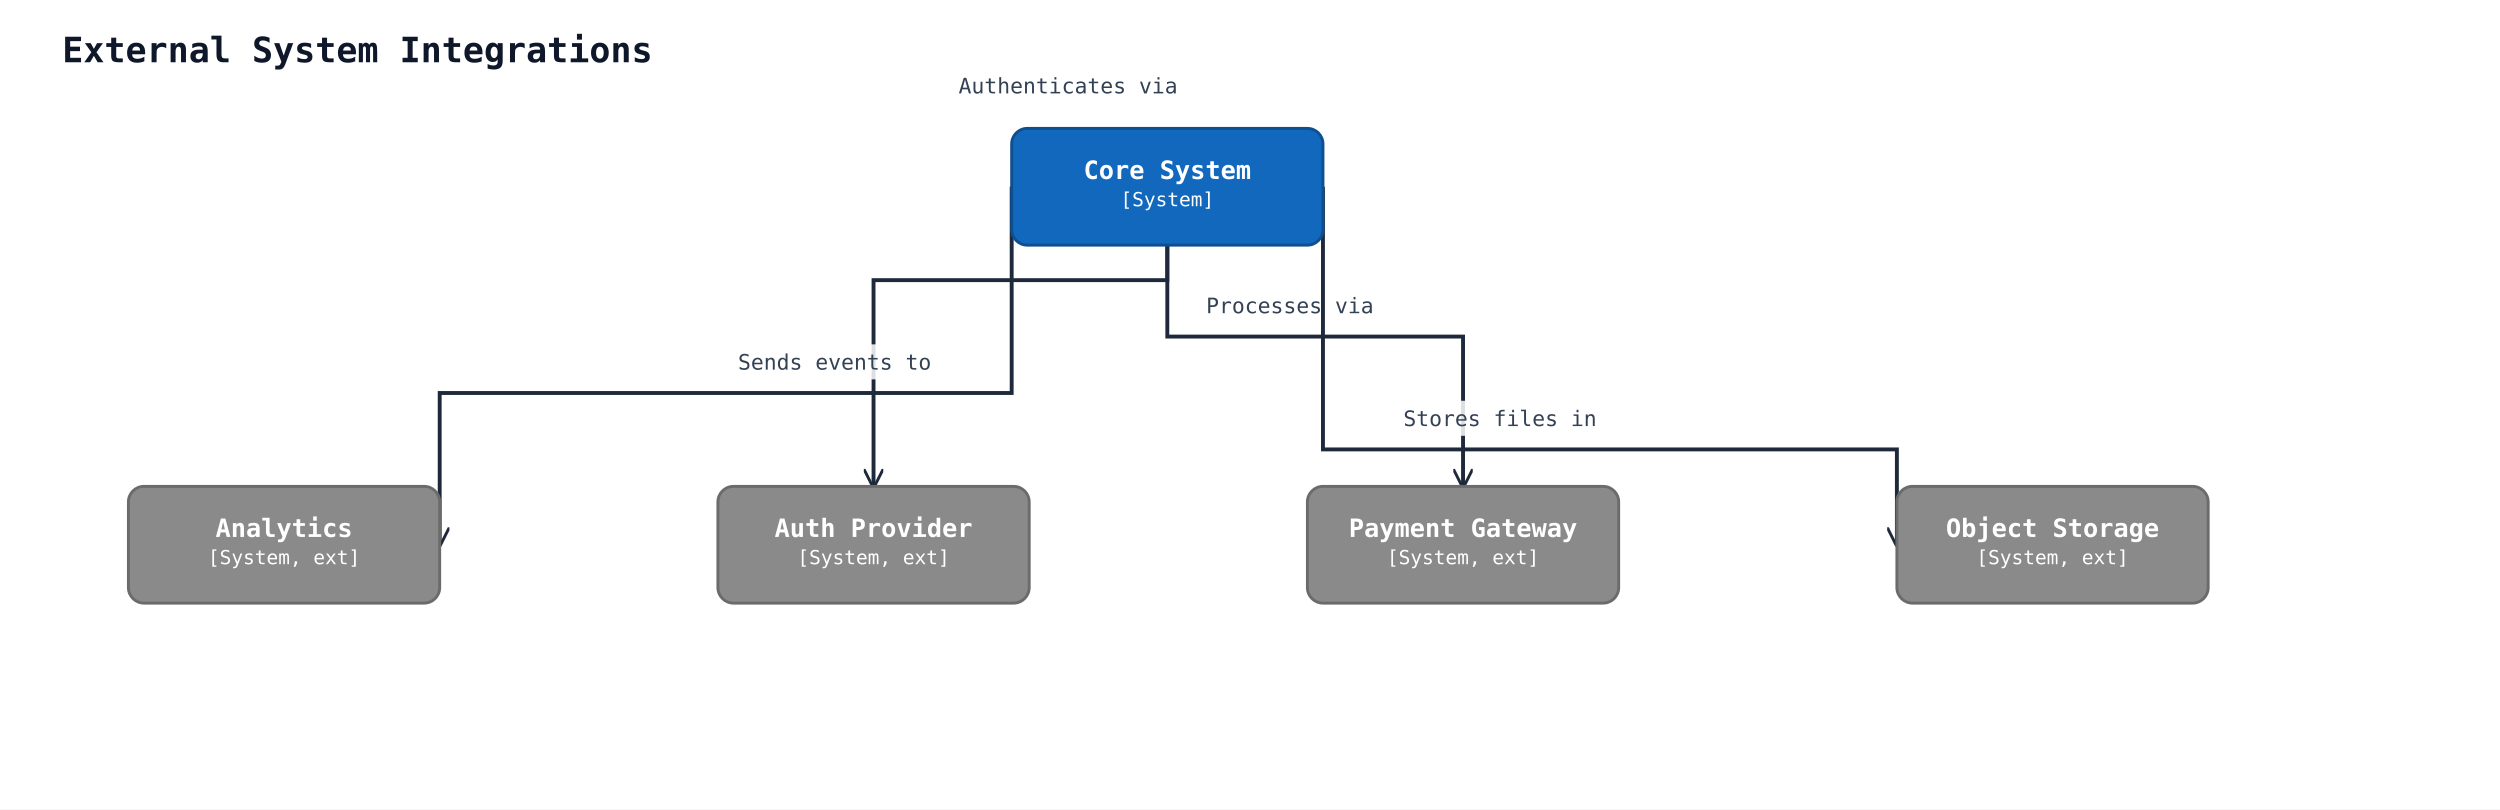
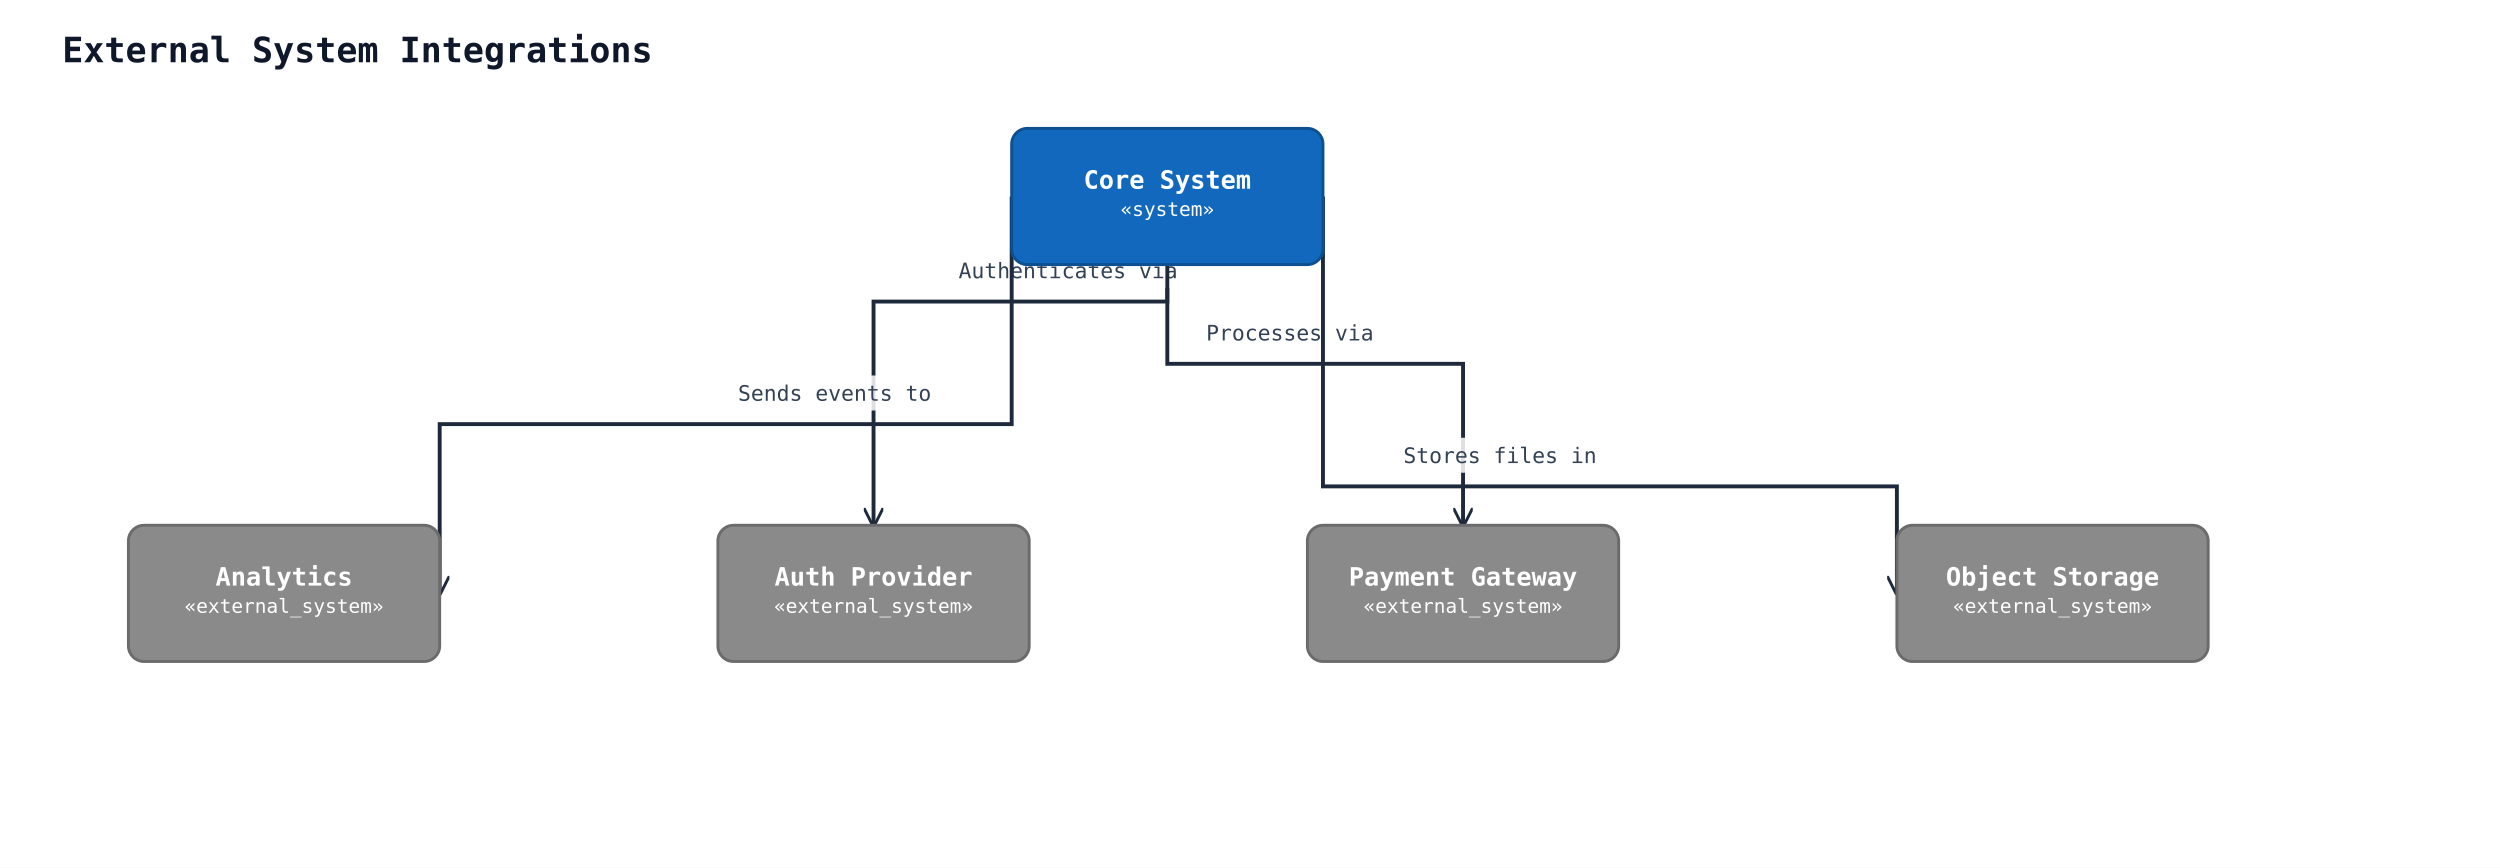
- <svg xmlns="http://www.w3.org/2000/svg" width="1285" height="416" viewBox="0 0 1285 416" data-orientation="TopToBottom">
+ <svg xmlns="http://www.w3.org/2000/svg" width="1285" height="446" viewBox="0 0 1285 446" data-orientation="TopToBottom">
  <rect width="100%" height="100%" fill="#ffffff" />
  <defs>
    <marker id="arrow-open" viewBox="0 0 10 10" refX="9" refY="5" markerWidth="10" markerHeight="10" markerUnits="userSpaceOnUse" orient="auto-start-reverse">
      <path d="M0,0 L10,5 L0,10" fill="none" stroke="#1e293b" stroke-width="1.5" />
    </marker>
    <marker id="arrow-triangle" viewBox="0 0 16 16" refX="15" refY="8" markerWidth="16" markerHeight="16" markerUnits="userSpaceOnUse" orient="auto-start-reverse">
      <polygon points="0,1 14,8 0,15" fill="#ffffff" stroke="#1e293b" stroke-width="1.5" fill-rule="nonzero" />
    </marker>
    <marker id="arrow-diamond-filled" viewBox="0 0 14 10" refX="13" refY="5" markerWidth="14" markerHeight="10" markerUnits="userSpaceOnUse" orient="auto-start-reverse">
      <path d="M0,5 L7,0 L14,5 L7,10 z" fill="#1e293b" stroke="#1e293b" stroke-width="1" />
    </marker>
    <marker id="arrow-diamond-open" viewBox="0 0 14 10" refX="13" refY="5" markerWidth="14" markerHeight="10" markerUnits="userSpaceOnUse" orient="auto-start-reverse">
      <path d="M0,5 L7,0 L14,5 L7,10 z" fill="#ffffff" stroke="#1e293b" stroke-width="1" />
    </marker>
  </defs>
  <defs>
    <marker id="arrow-triangle-filled" viewBox="0 0 12 12" refX="11" refY="6" markerWidth="12" markerHeight="12" markerUnits="userSpaceOnUse" orient="auto-start-reverse">
      <polygon points="0,0 12,6 0,12" fill="#1e293b" stroke="#1e293b" stroke-width="1.5" />
    </marker>
    <marker id="arrow-box-filled" viewBox="0 0 12 12" refX="11" refY="6" markerWidth="12" markerHeight="12" markerUnits="userSpaceOnUse" orient="auto-start-reverse">
      <rect x="2" y="2" width="8" height="8" fill="#1e293b" stroke="#1e293b" stroke-width="1.5" />
    </marker>
    <marker id="arrow-plus" viewBox="0 0 12 12" refX="11" refY="6" markerWidth="12" markerHeight="12" markerUnits="userSpaceOnUse" orient="auto-start-reverse">
      <path d="M6,1 L6,11 M1,6 L11,6" fill="none" stroke="#1e293b" stroke-width="1.8" stroke-linecap="round" />
    </marker>
    <marker id="arrow-cross" viewBox="0 0 12 12" refX="11" refY="6" markerWidth="12" markerHeight="12" markerUnits="userSpaceOnUse" orient="auto-start-reverse">
      <path d="M2,2 L10,10 M10,2 L2,10" fill="none" stroke="#1e293b" stroke-width="1.8" stroke-linecap="round" />
    </marker>
    <marker id="arrow-bracket-open" viewBox="0 0 12 14" refX="11" refY="7" markerWidth="12" markerHeight="14" markerUnits="userSpaceOnUse" orient="auto-start-reverse">
      <path d="M10,1 L4,1 L4,13 L10,13" fill="none" stroke="#1e293b" stroke-width="1.8" stroke-linecap="round" stroke-linejoin="round" />
    </marker>
    <marker id="arrow-circle-open" viewBox="0 0 12 12" refX="11" refY="6" markerWidth="12" markerHeight="12" markerUnits="userSpaceOnUse" orient="auto-start-reverse">
      <circle cx="6" cy="6" r="4" fill="#ffffff" stroke="#1e293b" stroke-width="1.5" />
    </marker>
    <marker id="arrow-circle-filled" viewBox="0 0 12 12" refX="11" refY="6" markerWidth="12" markerHeight="12" markerUnits="userSpaceOnUse" orient="auto-start-reverse">
      <circle cx="6" cy="6" r="4" fill="#1e293b" stroke="#1e293b" stroke-width="1.5" />
    </marker>
    <marker id="arrow-double-open" viewBox="0 0 16 12" refX="15" refY="6" markerWidth="16" markerHeight="12" markerUnits="userSpaceOnUse" orient="auto-start-reverse">
      <path d="M0,1 L8,6 L0,11 M7,1 L15,6 L7,11" fill="none" stroke="#1e293b" stroke-width="1.5" stroke-linejoin="round" />
    </marker>
  </defs>
  <text x="32" y="32" font-family="monospace" font-size="18" font-weight="600" fill="#0f172a">External System Integrations</text>
-   <polyline class="uml-relation" data-uml-from="core" data-uml-to="auth" data-uml-arrow="--&gt;" points="600,126 600,144 449,144 449,250" fill="none" stroke="#1e293b" stroke-width="2" marker-end="url(#arrow-open)" />
-   <text class="uml-edge-label" data-uml-label-role="edge" x="549" y="48" text-anchor="middle" font-family="monospace" font-size="11" fill="#334155">Authenticates via</text>
-   <polyline class="uml-relation" data-uml-from="core" data-uml-to="payment" data-uml-arrow="--&gt;" points="600,126 600,173 752,173 752,250" fill="none" stroke="#1e293b" stroke-width="2" marker-end="url(#arrow-open)" />
-   <rect class="uml-edge-label-bg" data-uml-label-role="edge-background" x="616" y="148" width="94" height="18" fill="white" opacity="0.85" />
-   <text class="uml-edge-label" data-uml-label-role="edge" x="663" y="161" text-anchor="middle" font-family="monospace" font-size="11" fill="#334155">Processes via</text>
-   <polyline class="uml-relation" data-uml-from="core" data-uml-to="analytics" data-uml-arrow="--&gt;" points="520,96 520,202 226,202 226,280" fill="none" stroke="#1e293b" stroke-width="2" marker-end="url(#arrow-open)" />
-   <rect class="uml-edge-label-bg" data-uml-label-role="edge-background" x="375" y="177" width="108" height="18" fill="white" opacity="0.85" />
-   <text class="uml-edge-label" data-uml-label-role="edge" x="429" y="190" text-anchor="middle" font-family="monospace" font-size="11" fill="#334155">Sends events to</text>
-   <polyline class="uml-relation" data-uml-from="core" data-uml-to="storage" data-uml-arrow="--&gt;" points="680,96 680,231 975,231 975,280" fill="none" stroke="#1e293b" stroke-width="2" marker-end="url(#arrow-open)" />
-   <rect class="uml-edge-label-bg" data-uml-label-role="edge-background" x="717" y="206" width="108" height="18" fill="white" opacity="0.85" />
-   <text class="uml-edge-label" data-uml-label-role="edge" x="771" y="219" text-anchor="middle" font-family="monospace" font-size="11" fill="#334155">Stores files in</text>
-   <rect x="520" y="66" width="160" height="60" rx="8" ry="8" fill="#1168bd" stroke="#0d4f8f" stroke-width="1.5" />
-   <text x="600" y="92" text-anchor="middle" font-family="monospace" font-size="13" font-weight="600" fill="#ffffff">Core System</text>
-   <text x="600" y="106" text-anchor="middle" font-family="monospace" font-size="10" fill="#ffffff">[System]</text>
-   <rect x="369" y="250" width="160" height="60" rx="8" ry="8" fill="#8a8a8a" stroke="#6b6b6b" stroke-width="1.5" />
-   <text x="449" y="276" text-anchor="middle" font-family="monospace" font-size="13" font-weight="600" fill="#ffffff">Auth Provider</text>
-   <text x="449" y="290" text-anchor="middle" font-family="monospace" font-size="10" fill="#ffffff">[System, ext]</text>
-   <rect x="672" y="250" width="160" height="60" rx="8" ry="8" fill="#8a8a8a" stroke="#6b6b6b" stroke-width="1.5" />
-   <text x="752" y="276" text-anchor="middle" font-family="monospace" font-size="13" font-weight="600" fill="#ffffff">Payment Gateway</text>
-   <text x="752" y="290" text-anchor="middle" font-family="monospace" font-size="10" fill="#ffffff">[System, ext]</text>
-   <rect x="66" y="250" width="160" height="60" rx="8" ry="8" fill="#8a8a8a" stroke="#6b6b6b" stroke-width="1.5" />
-   <text x="146" y="276" text-anchor="middle" font-family="monospace" font-size="13" font-weight="600" fill="#ffffff">Analytics</text>
-   <text x="146" y="290" text-anchor="middle" font-family="monospace" font-size="10" fill="#ffffff">[System, ext]</text>
-   <rect x="975" y="250" width="160" height="60" rx="8" ry="8" fill="#8a8a8a" stroke="#6b6b6b" stroke-width="1.5" />
-   <text x="1055" y="276" text-anchor="middle" font-family="monospace" font-size="13" font-weight="600" fill="#ffffff">Object Storage</text>
-   <text x="1055" y="290" text-anchor="middle" font-family="monospace" font-size="10" fill="#ffffff">[System, ext]</text>
+   <polyline class="uml-relation" data-uml-from="core" data-uml-to="auth" data-uml-arrow="--&gt;" points="600,136 600,155 449,155 449,270" fill="none" stroke="#1e293b" stroke-width="2" marker-end="url(#arrow-open)" />
+   <rect class="uml-edge-label-bg" data-uml-label-role="edge-background" x="488" y="130" width="122" height="18" fill="white" opacity="0.85" />
+   <rect class="uml-edge-label-bg" data-uml-label-role="edge-background" x="488" y="130" width="122" height="18" fill="white" opacity="0.85" />
+   <rect class="uml-edge-label-bg" data-uml-label-role="edge-background" x="488" y="130" width="122" height="18" fill="white" opacity="0.85" />
+   <text class="uml-edge-label" data-uml-label-role="edge" x="549" y="143" text-anchor="middle" font-family="monospace" font-size="11" fill="#334155">Authenticates via</text>
+   <polyline class="uml-relation" data-uml-from="core" data-uml-to="payment" data-uml-arrow="--&gt;" points="600,136 600,187 752,187 752,270" fill="none" stroke="#1e293b" stroke-width="2" marker-end="url(#arrow-open)" />
+   <rect class="uml-edge-label-bg" data-uml-label-role="edge-background" x="616" y="162" width="94" height="18" fill="white" opacity="0.85" />
+   <text class="uml-edge-label" data-uml-label-role="edge" x="663" y="175" text-anchor="middle" font-family="monospace" font-size="11" fill="#334155">Processes via</text>
+   <polyline class="uml-relation" data-uml-from="core" data-uml-to="analytics" data-uml-arrow="--&gt;" points="520,101 520,218 226,218 226,305" fill="none" stroke="#1e293b" stroke-width="2" marker-end="url(#arrow-open)" />
+   <rect class="uml-edge-label-bg" data-uml-label-role="edge-background" x="375" y="193" width="108" height="18" fill="white" opacity="0.85" />
+   <text class="uml-edge-label" data-uml-label-role="edge" x="429" y="206" text-anchor="middle" font-family="monospace" font-size="11" fill="#334155">Sends events to</text>
+   <polyline class="uml-relation" data-uml-from="core" data-uml-to="storage" data-uml-arrow="--&gt;" points="680,101 680,250 975,250 975,305" fill="none" stroke="#1e293b" stroke-width="2" marker-end="url(#arrow-open)" />
+   <rect class="uml-edge-label-bg" data-uml-label-role="edge-background" x="717" y="225" width="108" height="18" fill="white" opacity="0.85" />
+   <text class="uml-edge-label" data-uml-label-role="edge" x="771" y="238" text-anchor="middle" font-family="monospace" font-size="11" fill="#334155">Stores files in</text>
+   <rect x="520" y="66" width="160" height="70" rx="8" ry="8" fill="#1168bd" stroke="#0d4f8f" stroke-width="1.5" />
+   <text x="600" y="97" text-anchor="middle" font-family="monospace" font-size="13" font-weight="600" fill="#ffffff">Core System</text>
+   <text x="600" y="111" text-anchor="middle" font-family="monospace" font-size="10" fill="#ffffff">«system»</text>
+   <rect x="369" y="270" width="160" height="70" rx="8" ry="8" fill="#8a8a8a" stroke="#6b6b6b" stroke-width="1.5" />
+   <text x="449" y="301" text-anchor="middle" font-family="monospace" font-size="13" font-weight="600" fill="#ffffff">Auth Provider</text>
+   <text x="449" y="315" text-anchor="middle" font-family="monospace" font-size="10" fill="#ffffff">«external_system»</text>
+   <rect x="672" y="270" width="160" height="70" rx="8" ry="8" fill="#8a8a8a" stroke="#6b6b6b" stroke-width="1.5" />
+   <text x="752" y="301" text-anchor="middle" font-family="monospace" font-size="13" font-weight="600" fill="#ffffff">Payment Gateway</text>
+   <text x="752" y="315" text-anchor="middle" font-family="monospace" font-size="10" fill="#ffffff">«external_system»</text>
+   <rect x="66" y="270" width="160" height="70" rx="8" ry="8" fill="#8a8a8a" stroke="#6b6b6b" stroke-width="1.5" />
+   <text x="146" y="301" text-anchor="middle" font-family="monospace" font-size="13" font-weight="600" fill="#ffffff">Analytics</text>
+   <text x="146" y="315" text-anchor="middle" font-family="monospace" font-size="10" fill="#ffffff">«external_system»</text>
+   <rect x="975" y="270" width="160" height="70" rx="8" ry="8" fill="#8a8a8a" stroke="#6b6b6b" stroke-width="1.5" />
+   <text x="1055" y="301" text-anchor="middle" font-family="monospace" font-size="13" font-weight="600" fill="#ffffff">Object Storage</text>
+   <text x="1055" y="315" text-anchor="middle" font-family="monospace" font-size="10" fill="#ffffff">«external_system»</text>
</svg>
